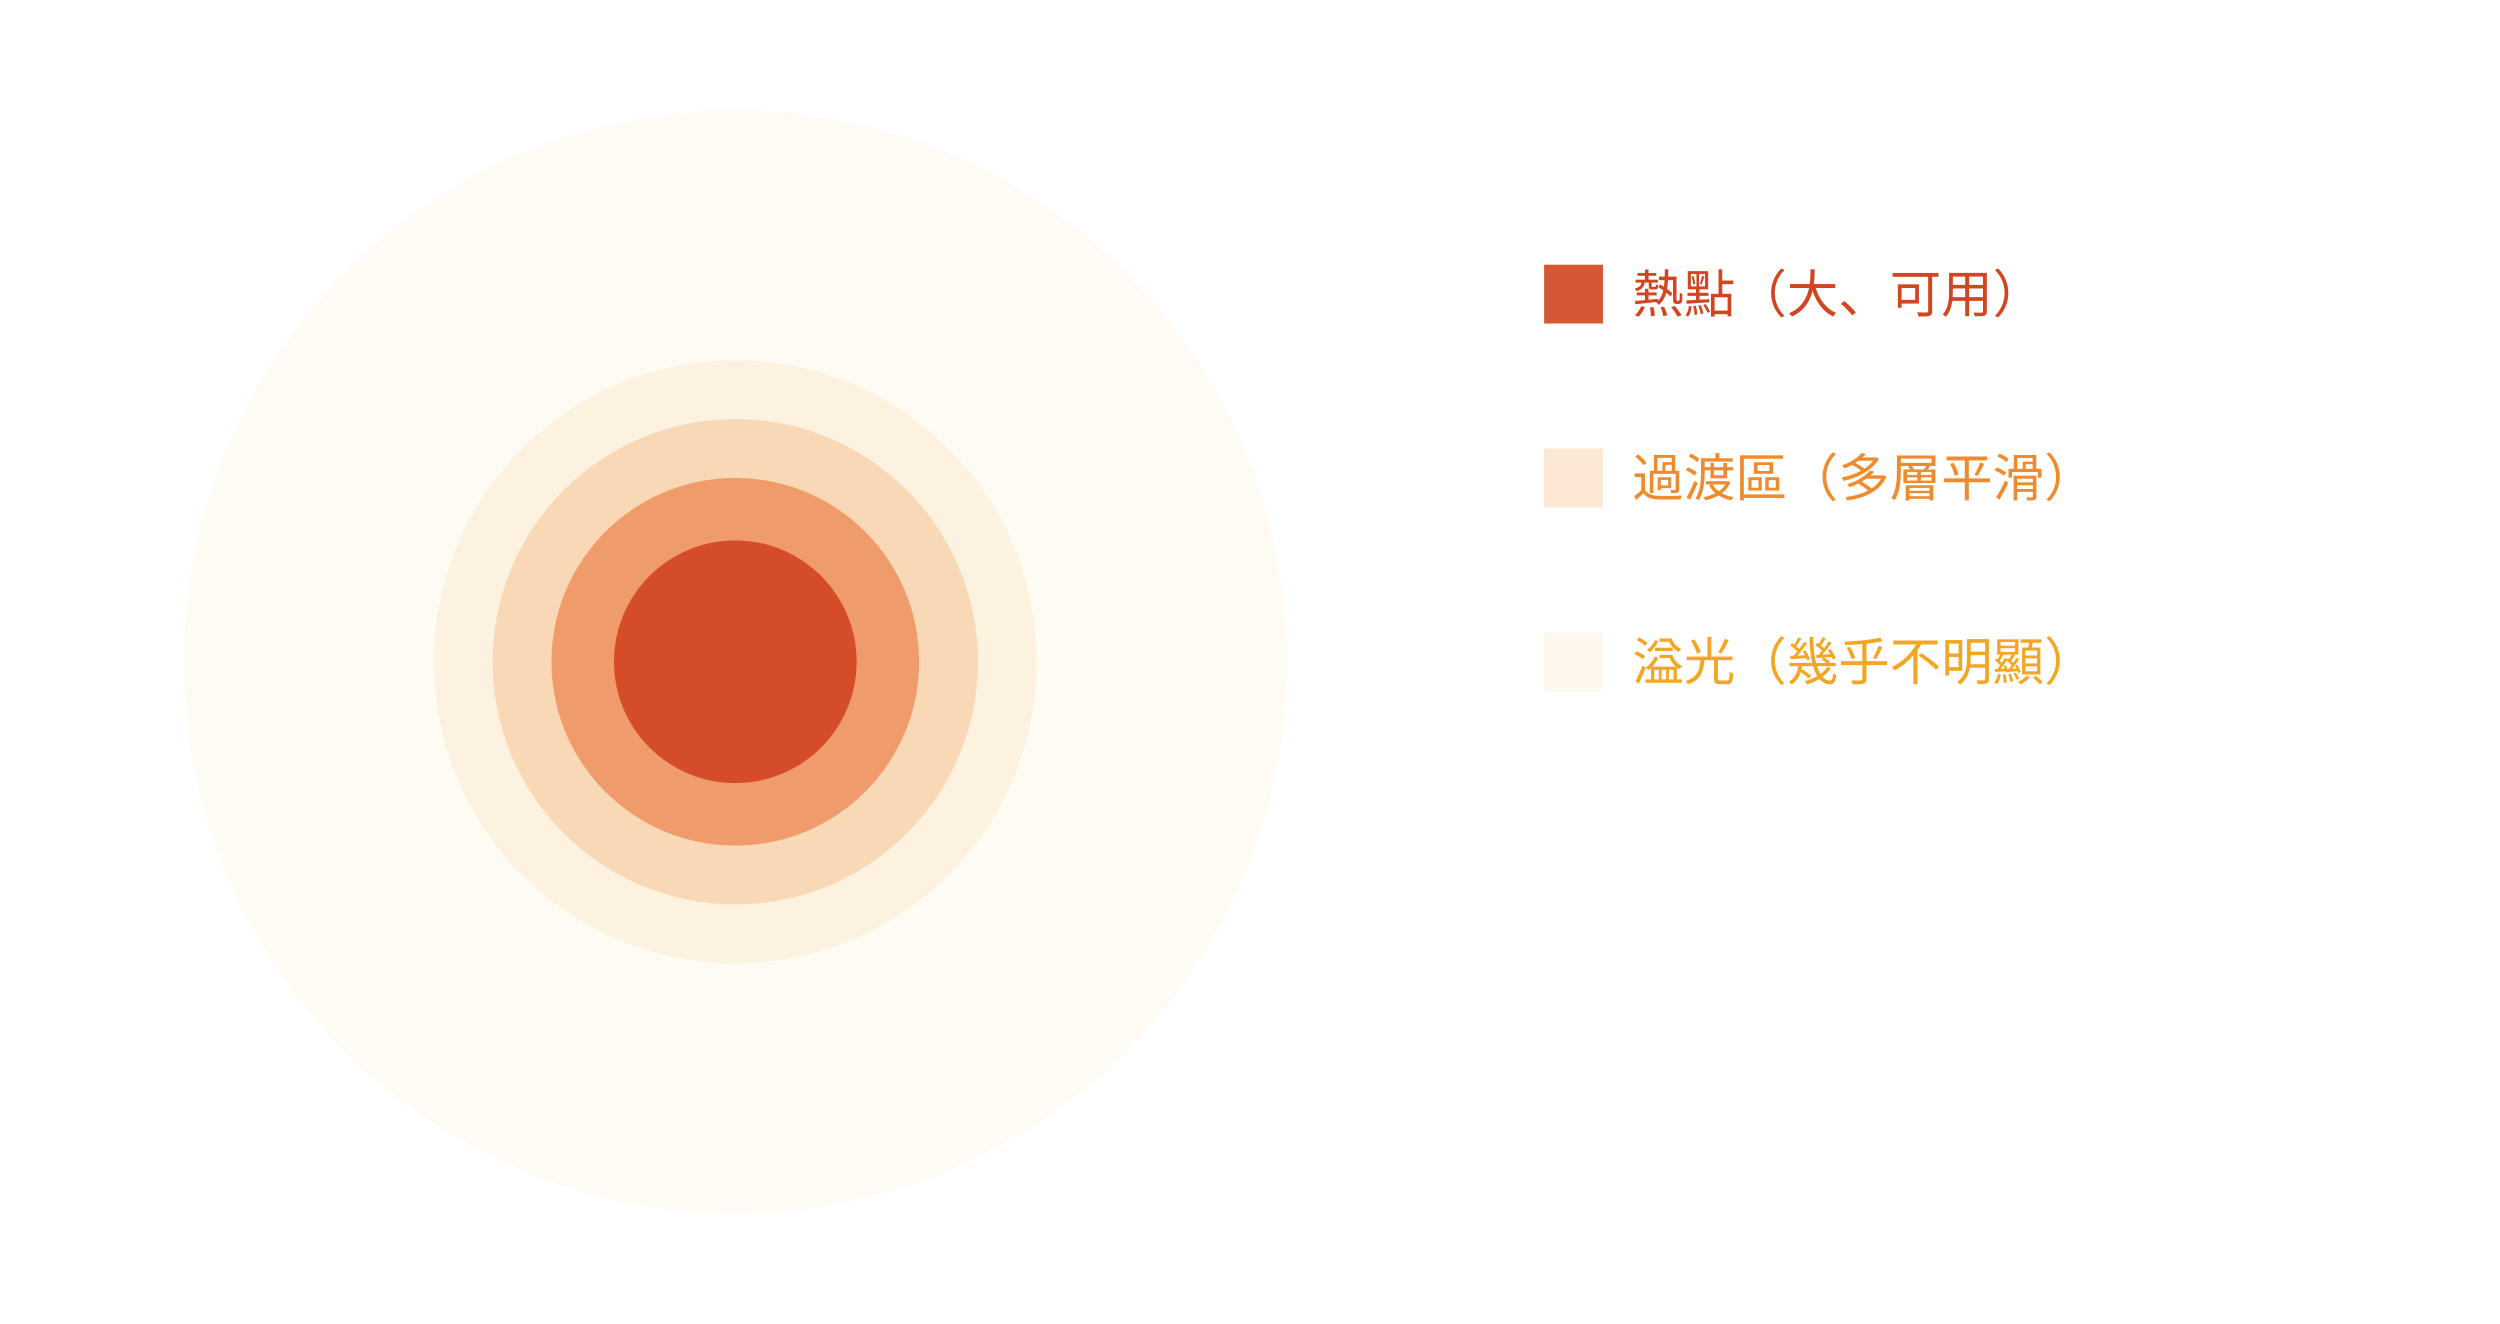
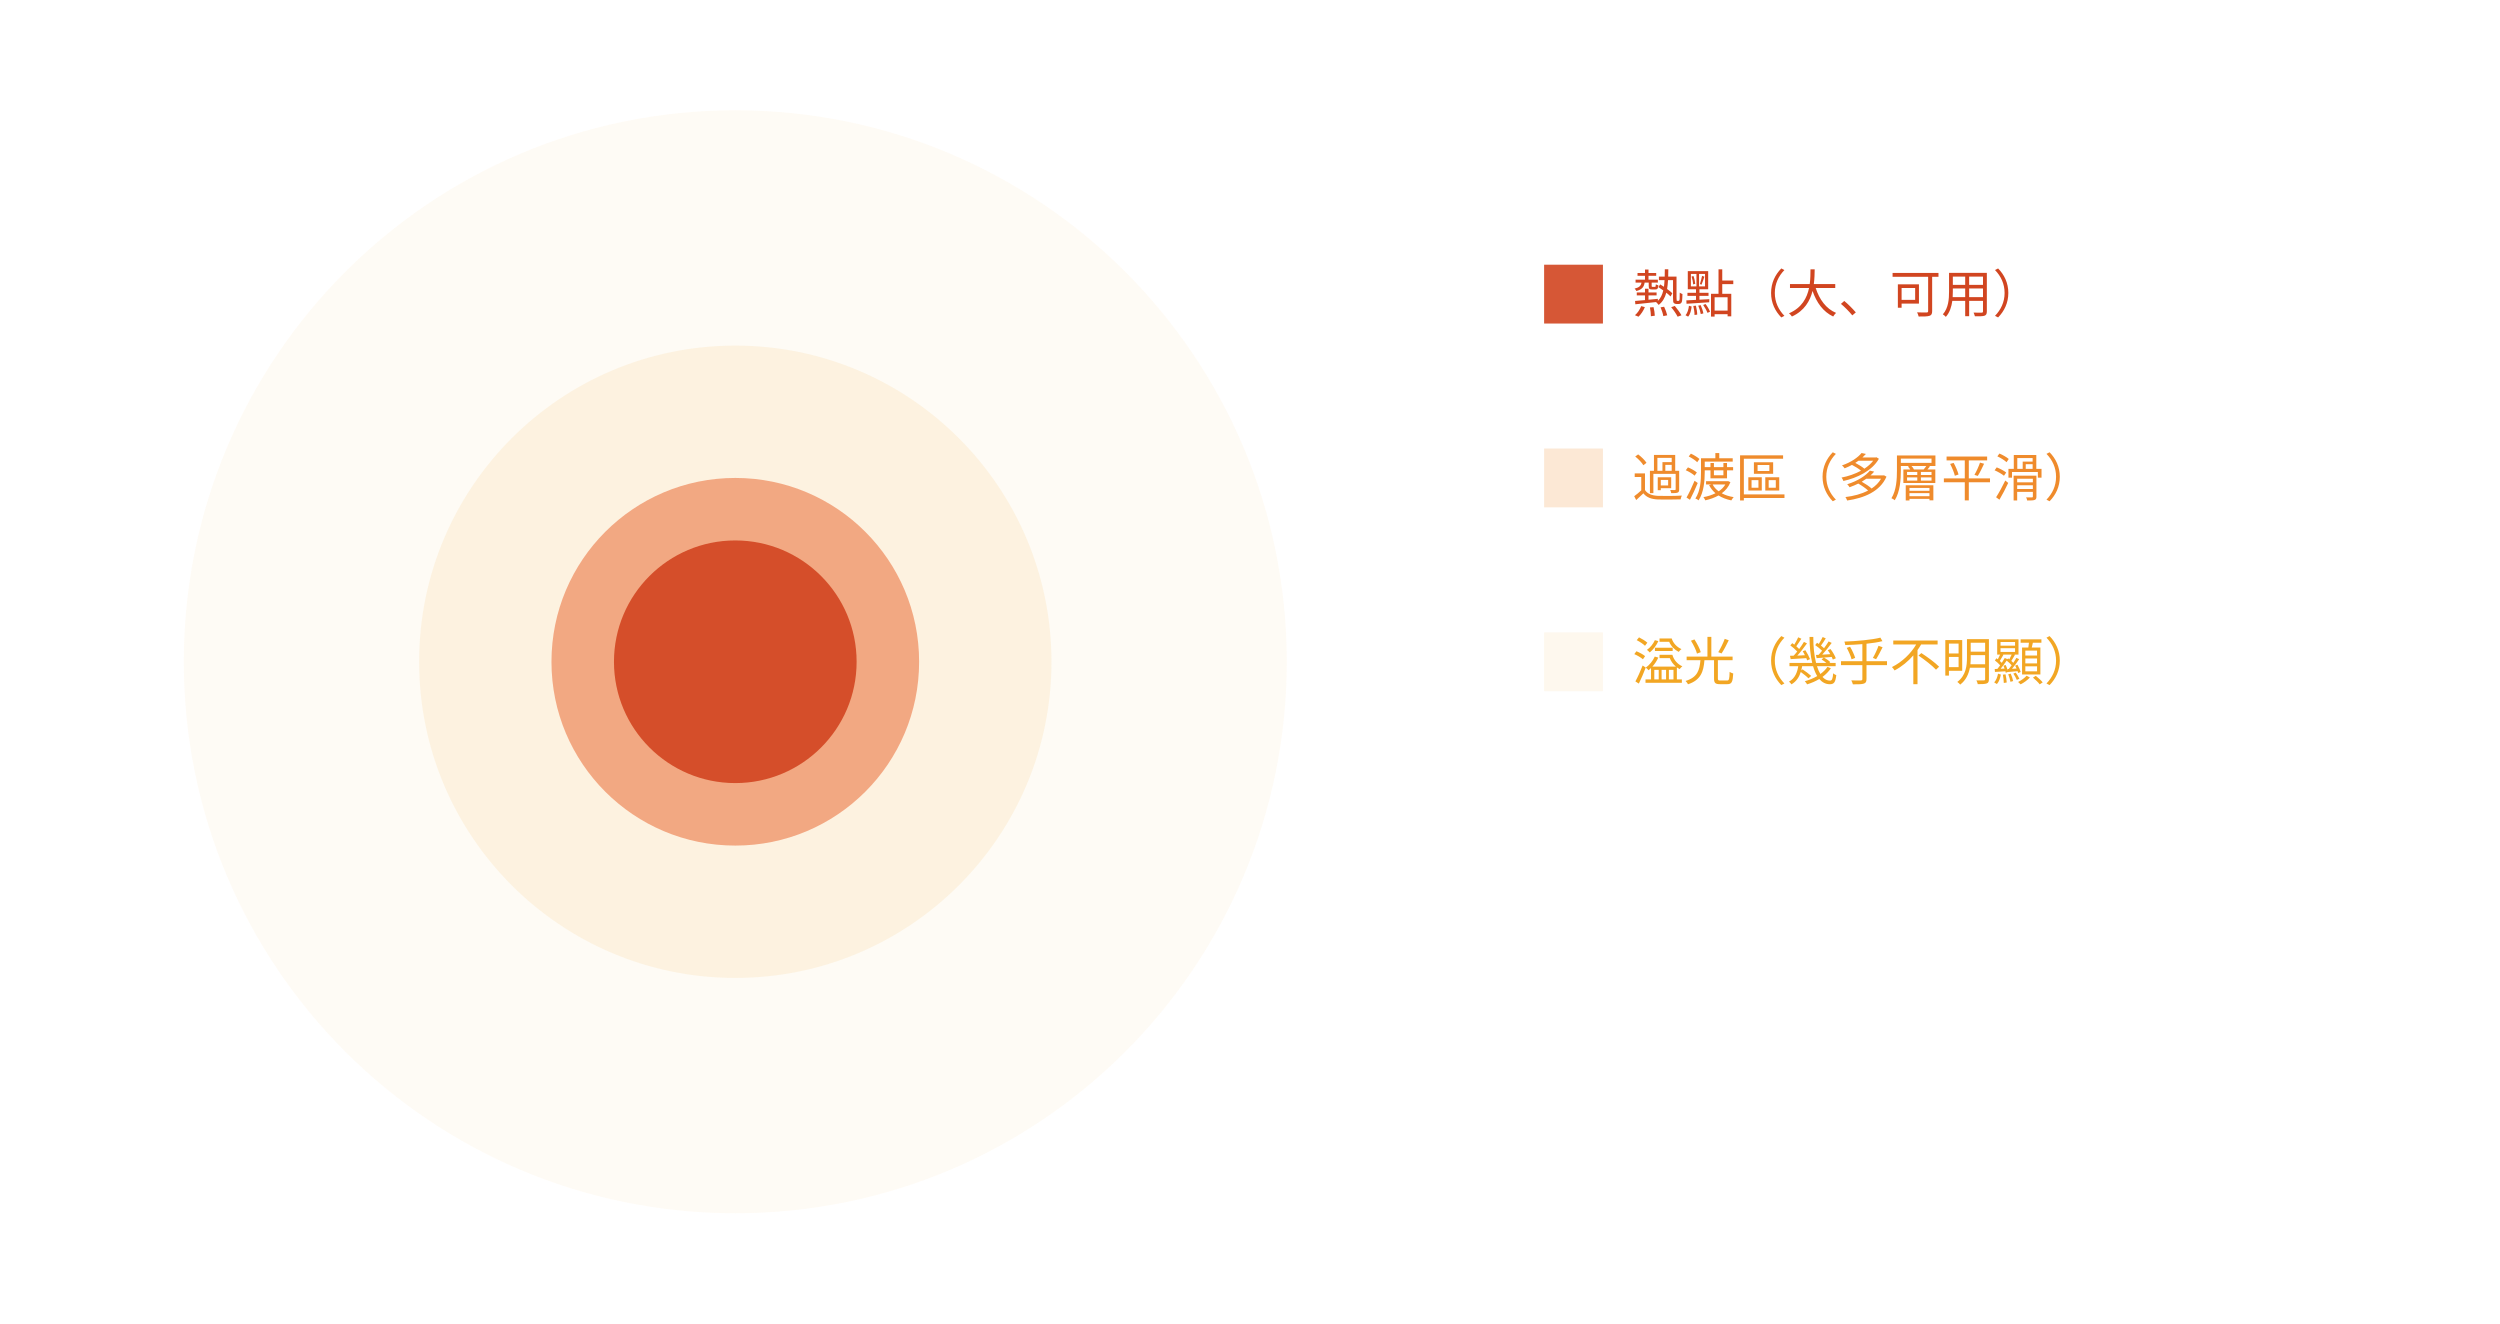
<svg xmlns="http://www.w3.org/2000/svg" viewBox="0 0 680 360">
  <circle cx="200" cy="180" r="150" fill="#F2A623" opacity="0.05" />
-   <circle cx="200" cy="180" r="82" fill="#F2A623" opacity="0.1" />
-   <circle cx="200" cy="180" r="66" fill="#EF8B2C" opacity="0.24" />
+   <circle cx="200" cy="180" r="86" fill="#F2A623" opacity="0.1" />
  <circle cx="200" cy="180" r="50" fill="#E85D24" opacity="0.5" />
  <circle cx="200" cy="180" r="33" fill="#D14520" opacity="0.9" />
  <rect x="420" y="72" width="16" height="16" fill="#D14520" opacity="0.9" />
  <text x="444" y="85" font-size="14" fill="#D14520">熱點（大、可用）</text>
  <rect x="420" y="122" width="16" height="16" fill="#EF8B2C" opacity="0.2" />
  <text x="444" y="135" font-size="14" fill="#EF8B2C">過渡區（多層平滑）</text>
  <rect x="420" y="172" width="16" height="16" fill="#F2A623" opacity="0.08" />
  <text x="444" y="185" font-size="14" fill="#F2A623">溢光（幾乎不明顯）</text>
</svg>
